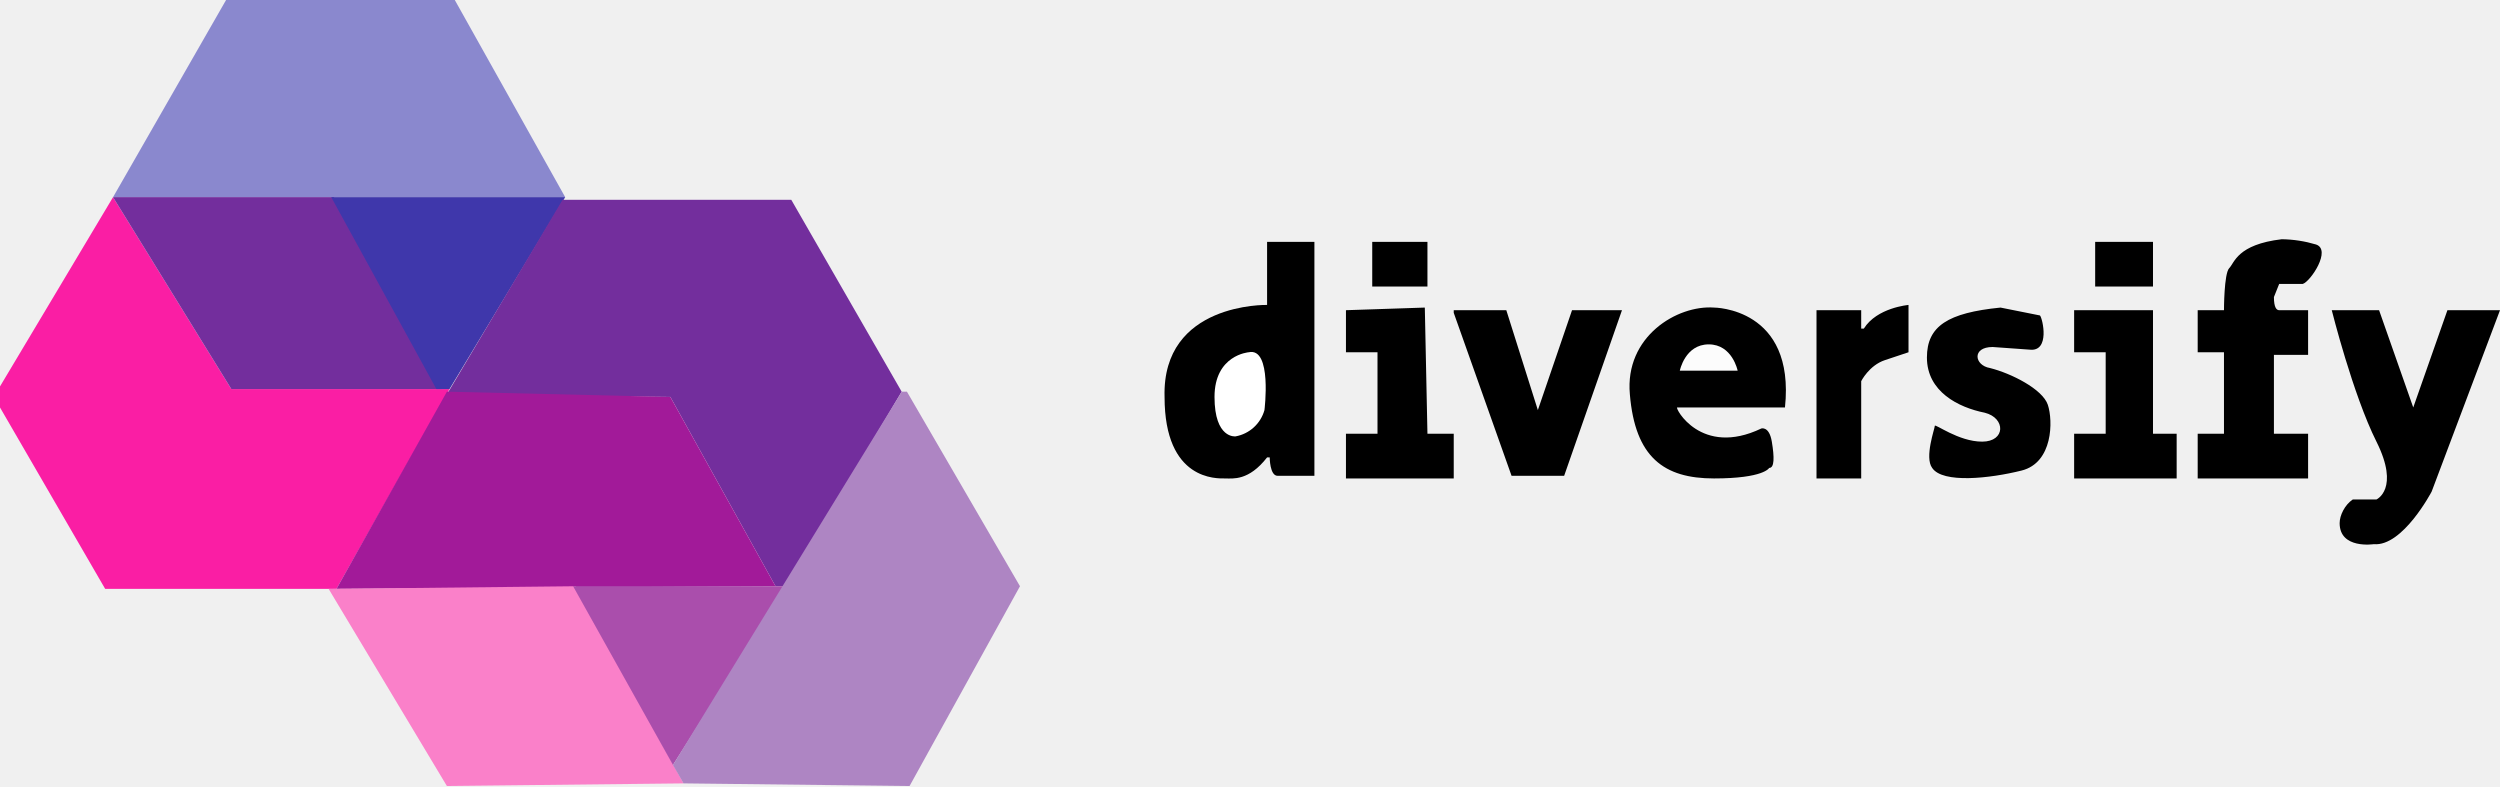
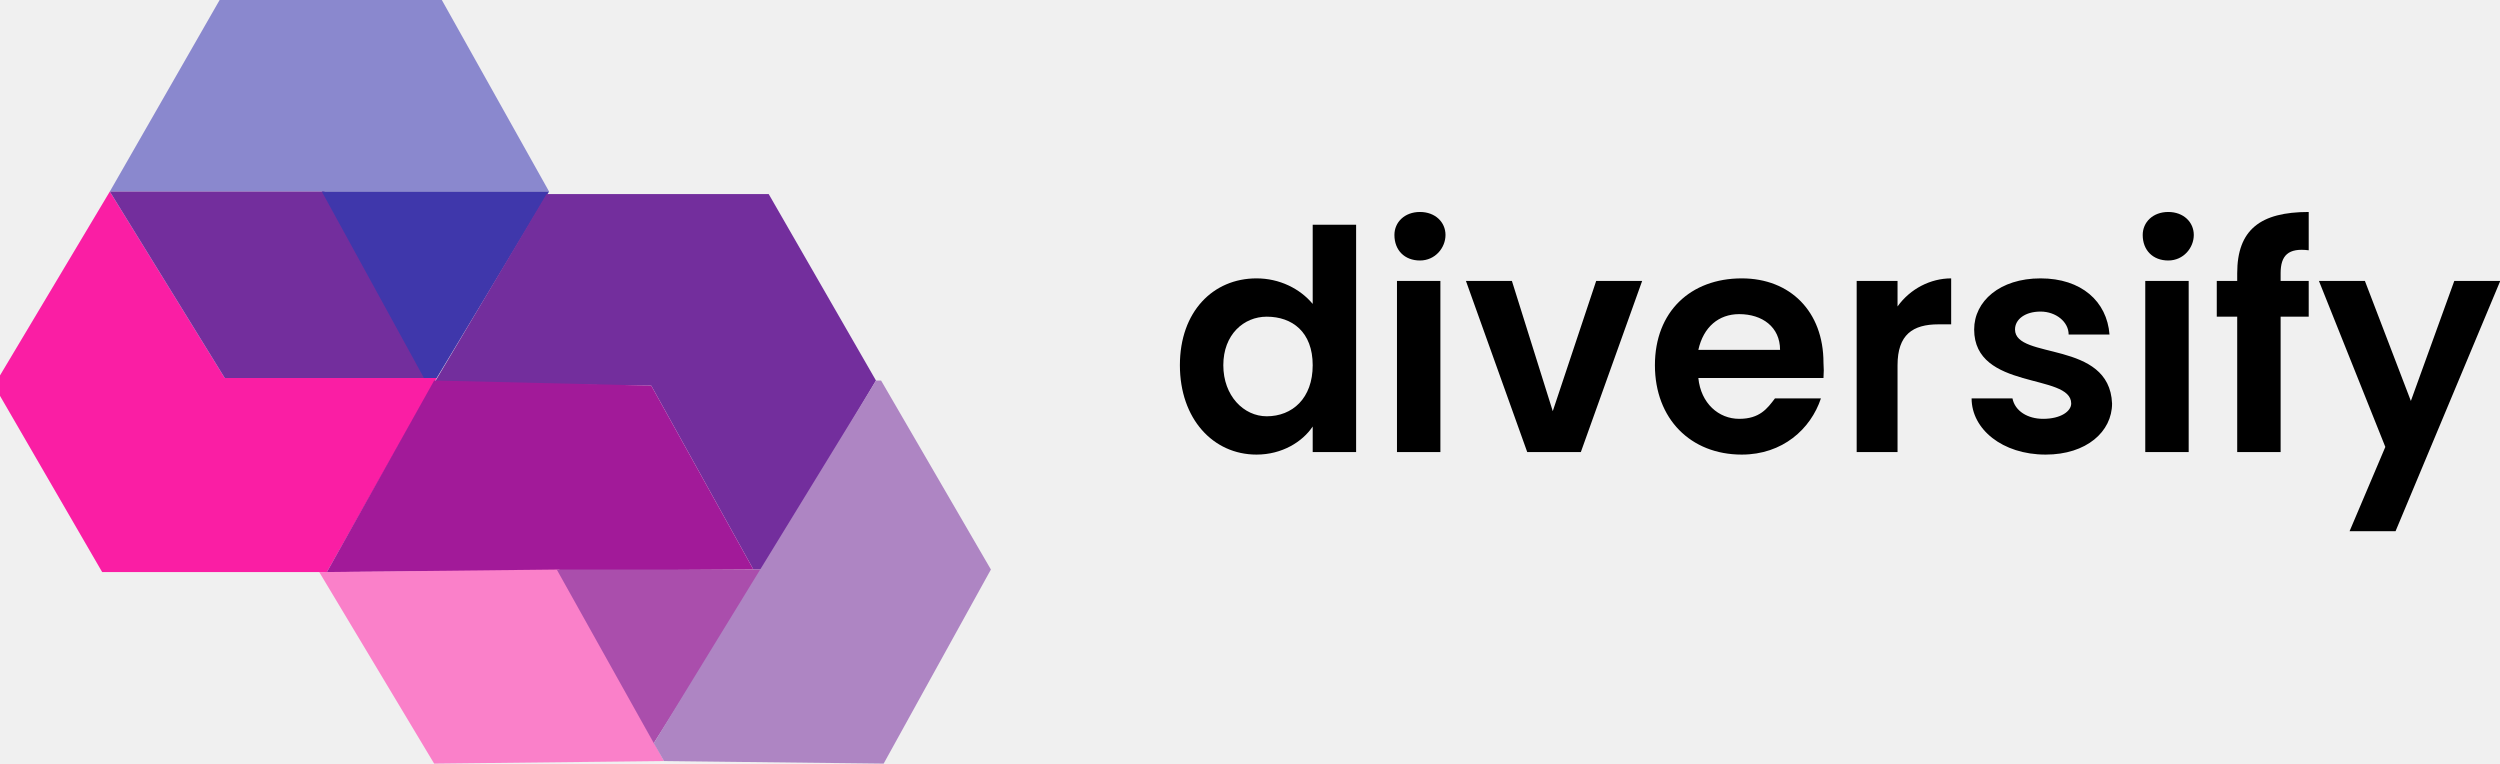
- <svg xmlns="http://www.w3.org/2000/svg" viewBox="0 0 951 299">
+ <svg xmlns="http://www.w3.org/2000/svg" xmlns:xlink="http://www.w3.org/1999/xlink" viewBox="0 0 978.9 299">
  <defs />
+   <path d="M492 109c9 0 17 4 22 10V88h17v89h-17v-10c-4 6-12 11-22 11-17 0-30-14-30-35s13-34 30-34zm4 15c-9 0-17 7-17 19s8 20 17 20c10 0 18-7 18-20s-8-19-18-19z" />
+   <use xlink:href="#B" />
+   <path d="M592 110l16 51 17-51h18l-24 67h-21l-24-67zm90 68c-20 0-34-14-34-35s14-34 34-34c19 0 32 13 32 33a39 39 0 010 6h-49c1 10 8 16 16 16s11-4 14-8h18c-4 12-15 22-31 22zm-17-41h32c0-9-7-14-16-14-8 0-14 5-16 14zm78 40h-16v-67h16v10c5-7 13-11 21-11v18h-5c-10 0-16 4-16 16zm58 1c-17 0-29-10-29-22h16c1 5 6 8 12 8 7 0 11-3 11-6 0-12-38-5-38-29 0-11 10-20 26-20s26 9 27 22h-16c0-5-5-9-11-9s-10 3-10 7c0 12 37 4 38 29 0 11-10 20-26 20z" />
+   <use x="293" xlink:href="#B" />
+   <path d="M876 124h-8v-14h8v-3c0-17 9-24 28-24v15c-8-1-11 2-11 9v3h11v14h-11v53h-17zm85-14h18l-41 98h-18l14-33-26-65h18l18 47z" />
  <path fill="#fa1ea4" d="M43 75L0 147v8l40 69h88l43-76H88L43 75z" />
  <path fill="#8a88ce" d="M43 75L86 0h87l42 75H43z" />
  <path fill="#732e9d" d="M43 75h84l41 73H88L43 75z" />
  <path fill="#3f37ab" d="M166 148h5l44-73h-89l40 73z" />
  <path fill="#732e9d" d="M214 76h87l42 73-44 74h-4l-40-72-85-1 44-74z" />
  <path fill="#a21a99" d="M128 224l42-75 85 2 40 72-167 1z" />
  <path fill="#fa80c9" d="M125 224l45 75 90-1-41-75-93 1" />
  <path fill="#aa4eac" d="M218 223h81l-43 68-38-68z" />
  <path fill="#ae85c3" d="M343 149h2l43 74-42 76-86-1-4-7 87-142z" />
-   <path d="M522 92h21v17h-21zm-10 26v16h12v31h-12v17h41v-17h-10l-1-48-30 1zm41 1l22 62h20l22-63h-19l-13 38-12-38h-20v1zm138-1v64h17v-37s3-6 9-8l9-3v-18s-12 1-17 9h-1v-7zm98 0v16h12v31h-12v17h39v-17h-9v-47h-30zm8-26h22v17h-22zm-36 25l15 3c1 1 4 14-4 13l-14-1c-8 0-7 7-1 8 8 2 20 8 22 14s2 22-10 25-30 5-34-1c-3-4 1-15 1-16s9 6 18 6 9-9 1-11c-10-2-22-8-22-21 0-12 8-17 28-19zm107-26a48 48 0 0113 2c6 2-2 14-5 15h-9l-2 5c0 4 1 5 2 5h11v17h-13v30h13v17h-42v-17h10v-31h-10v-16h10s0-14 2-16 3-9 20-11zm19 27h18l13 37 13-37h20l-26 69s-11 21-22 20c0 0-13 2-13-8 0-3 2-7 5-9h9s9-4 0-22-17-50-17-50zm-235-1s31 0 27 38h-41c-1 0 9 19 32 8 0 0 3-1 4 5s1 10-1 10c0 0-2 4-21 4s-30-8-32-32c-2-22 18-34 32-33z" />
-   <path fill="#fcfcfc" d="M639 141h22s-2-10-11-10-11 10-11 10z" />
-   <path d="M482 92v24s-40-1-39 35c0 32 20 31 23 31s9 1 16-8h1s0 7 3 7h14V92z" />
-   <path fill="#fff" d="M475 134s-13 1-13 17 8 15 8 15a14 14 0 0011-10s3-24-6-22z" />
+   <defs>
+     <path id="B" d="M546 92c0-5 4-9 10-9s10 4 10 9-4 10-10 10-10-4-10-10zm1 18h17v67h-17z" />
+   </defs>
</svg>
